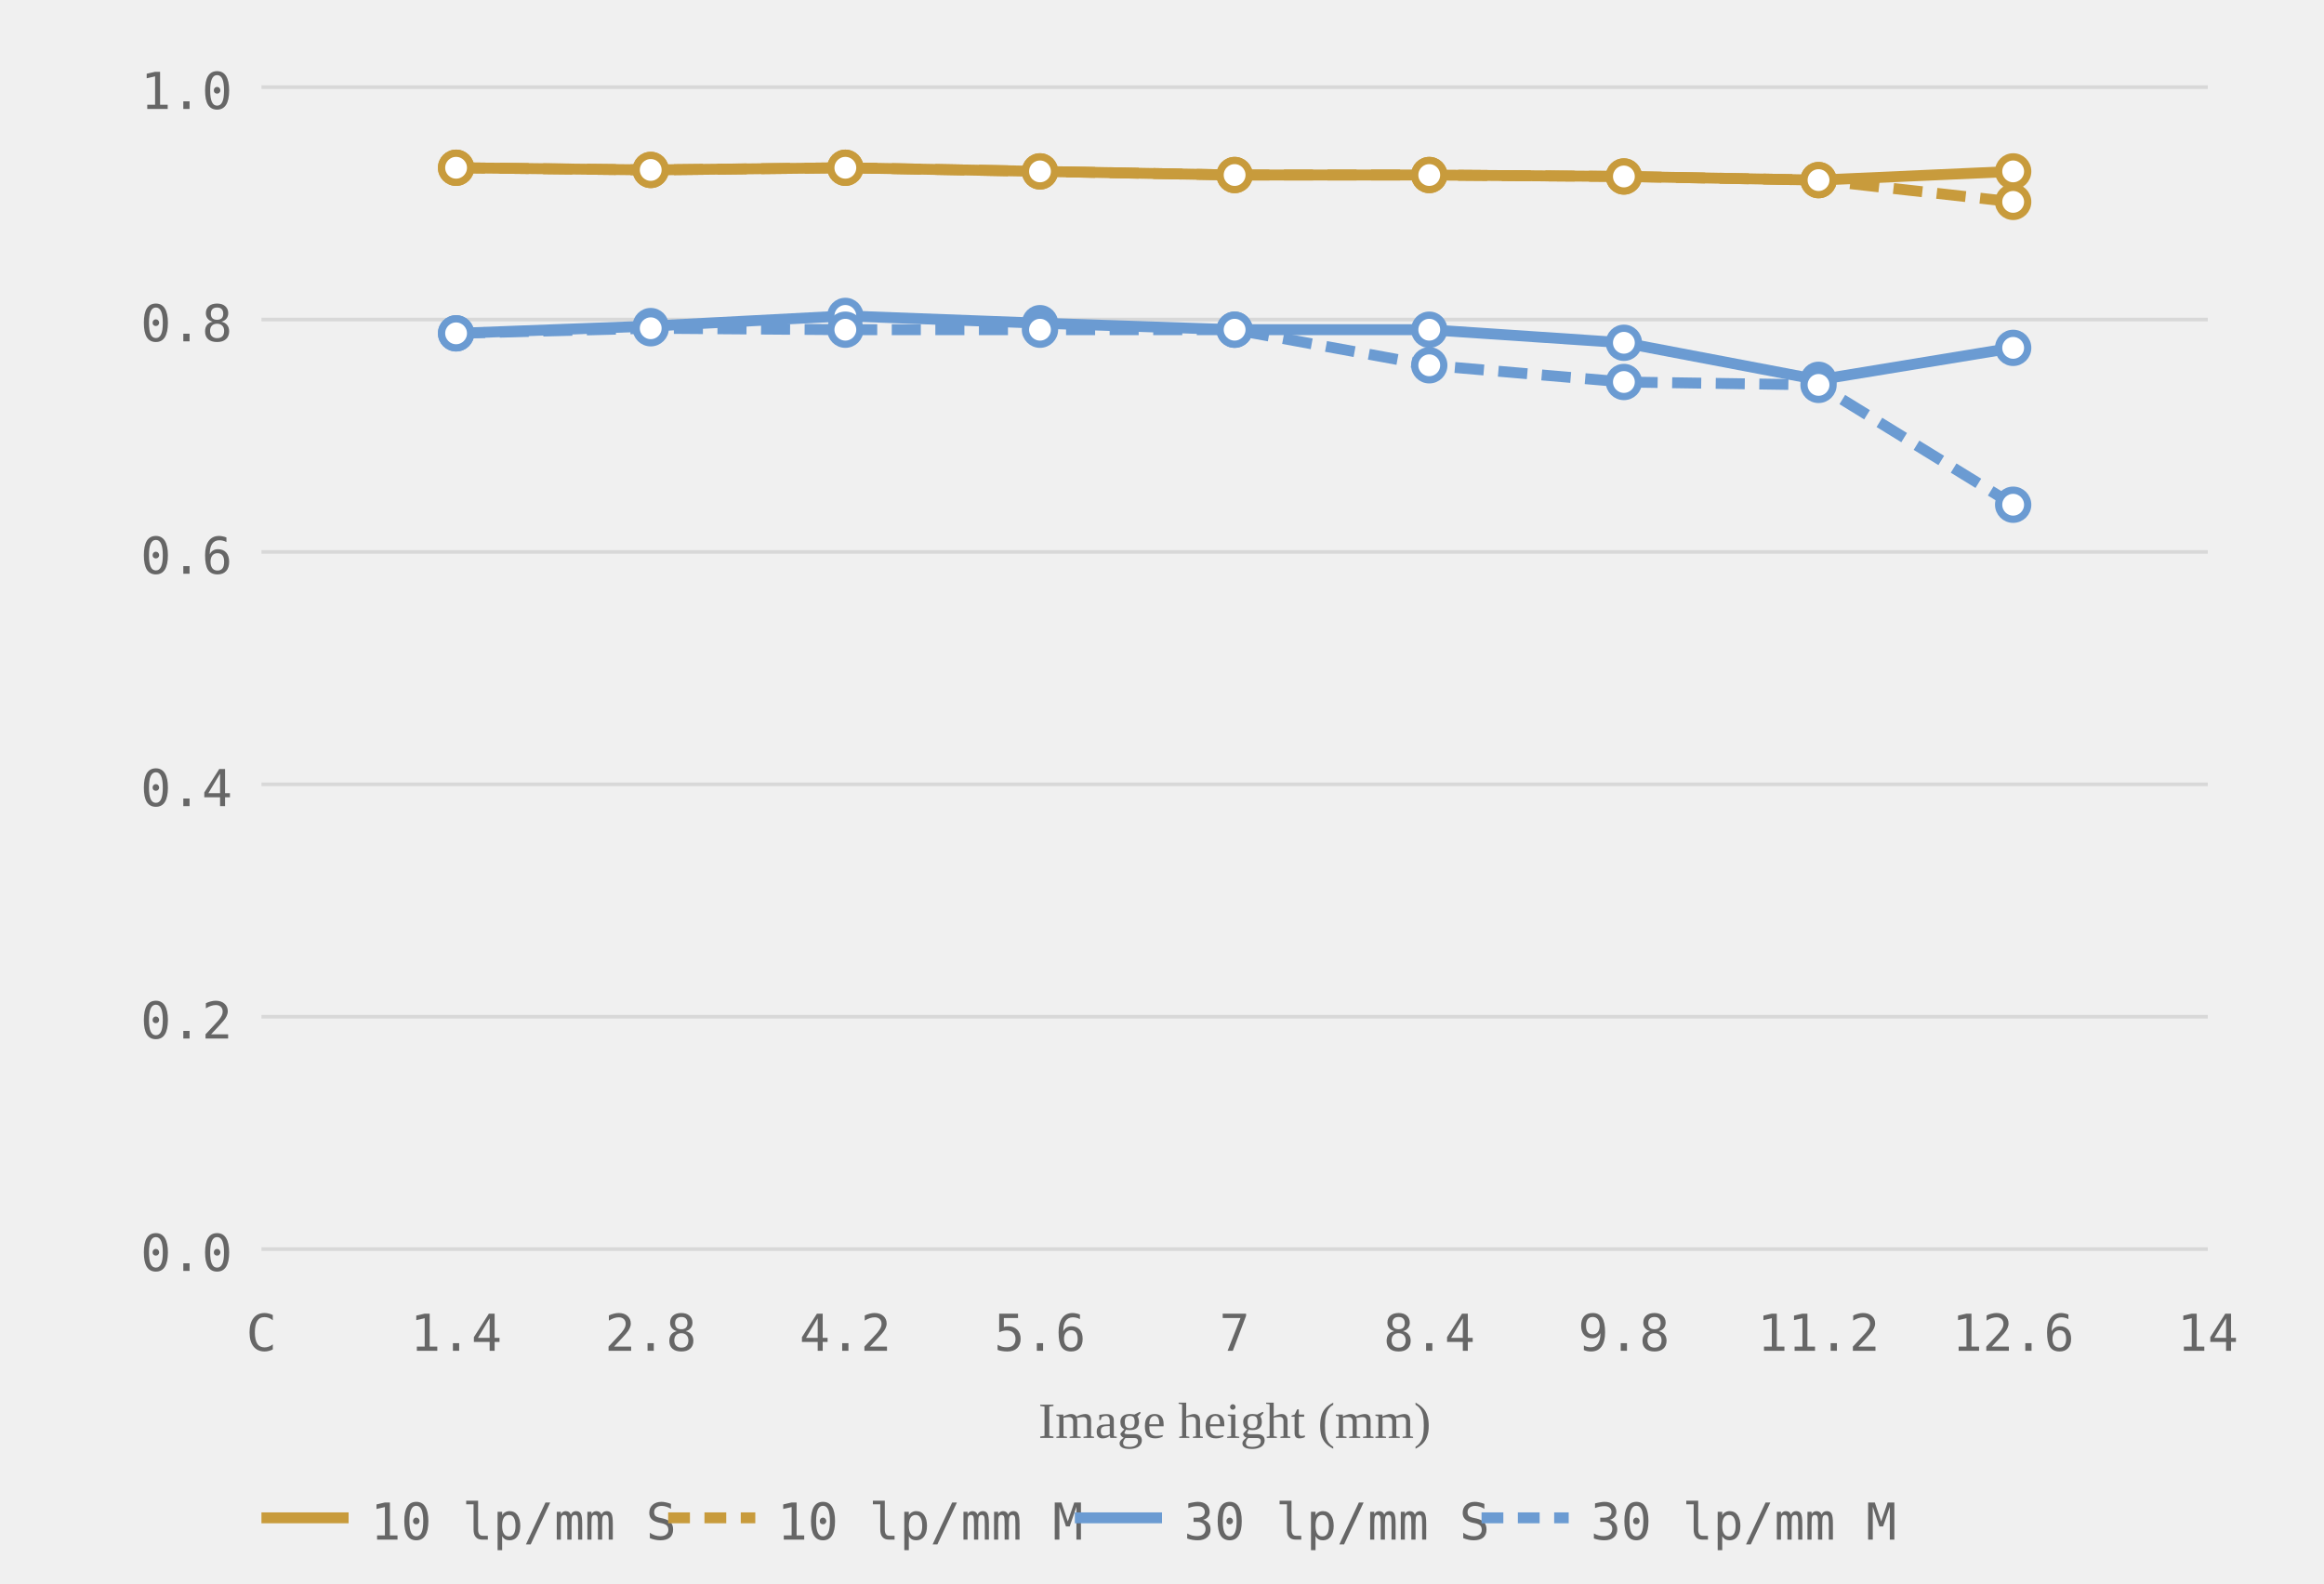
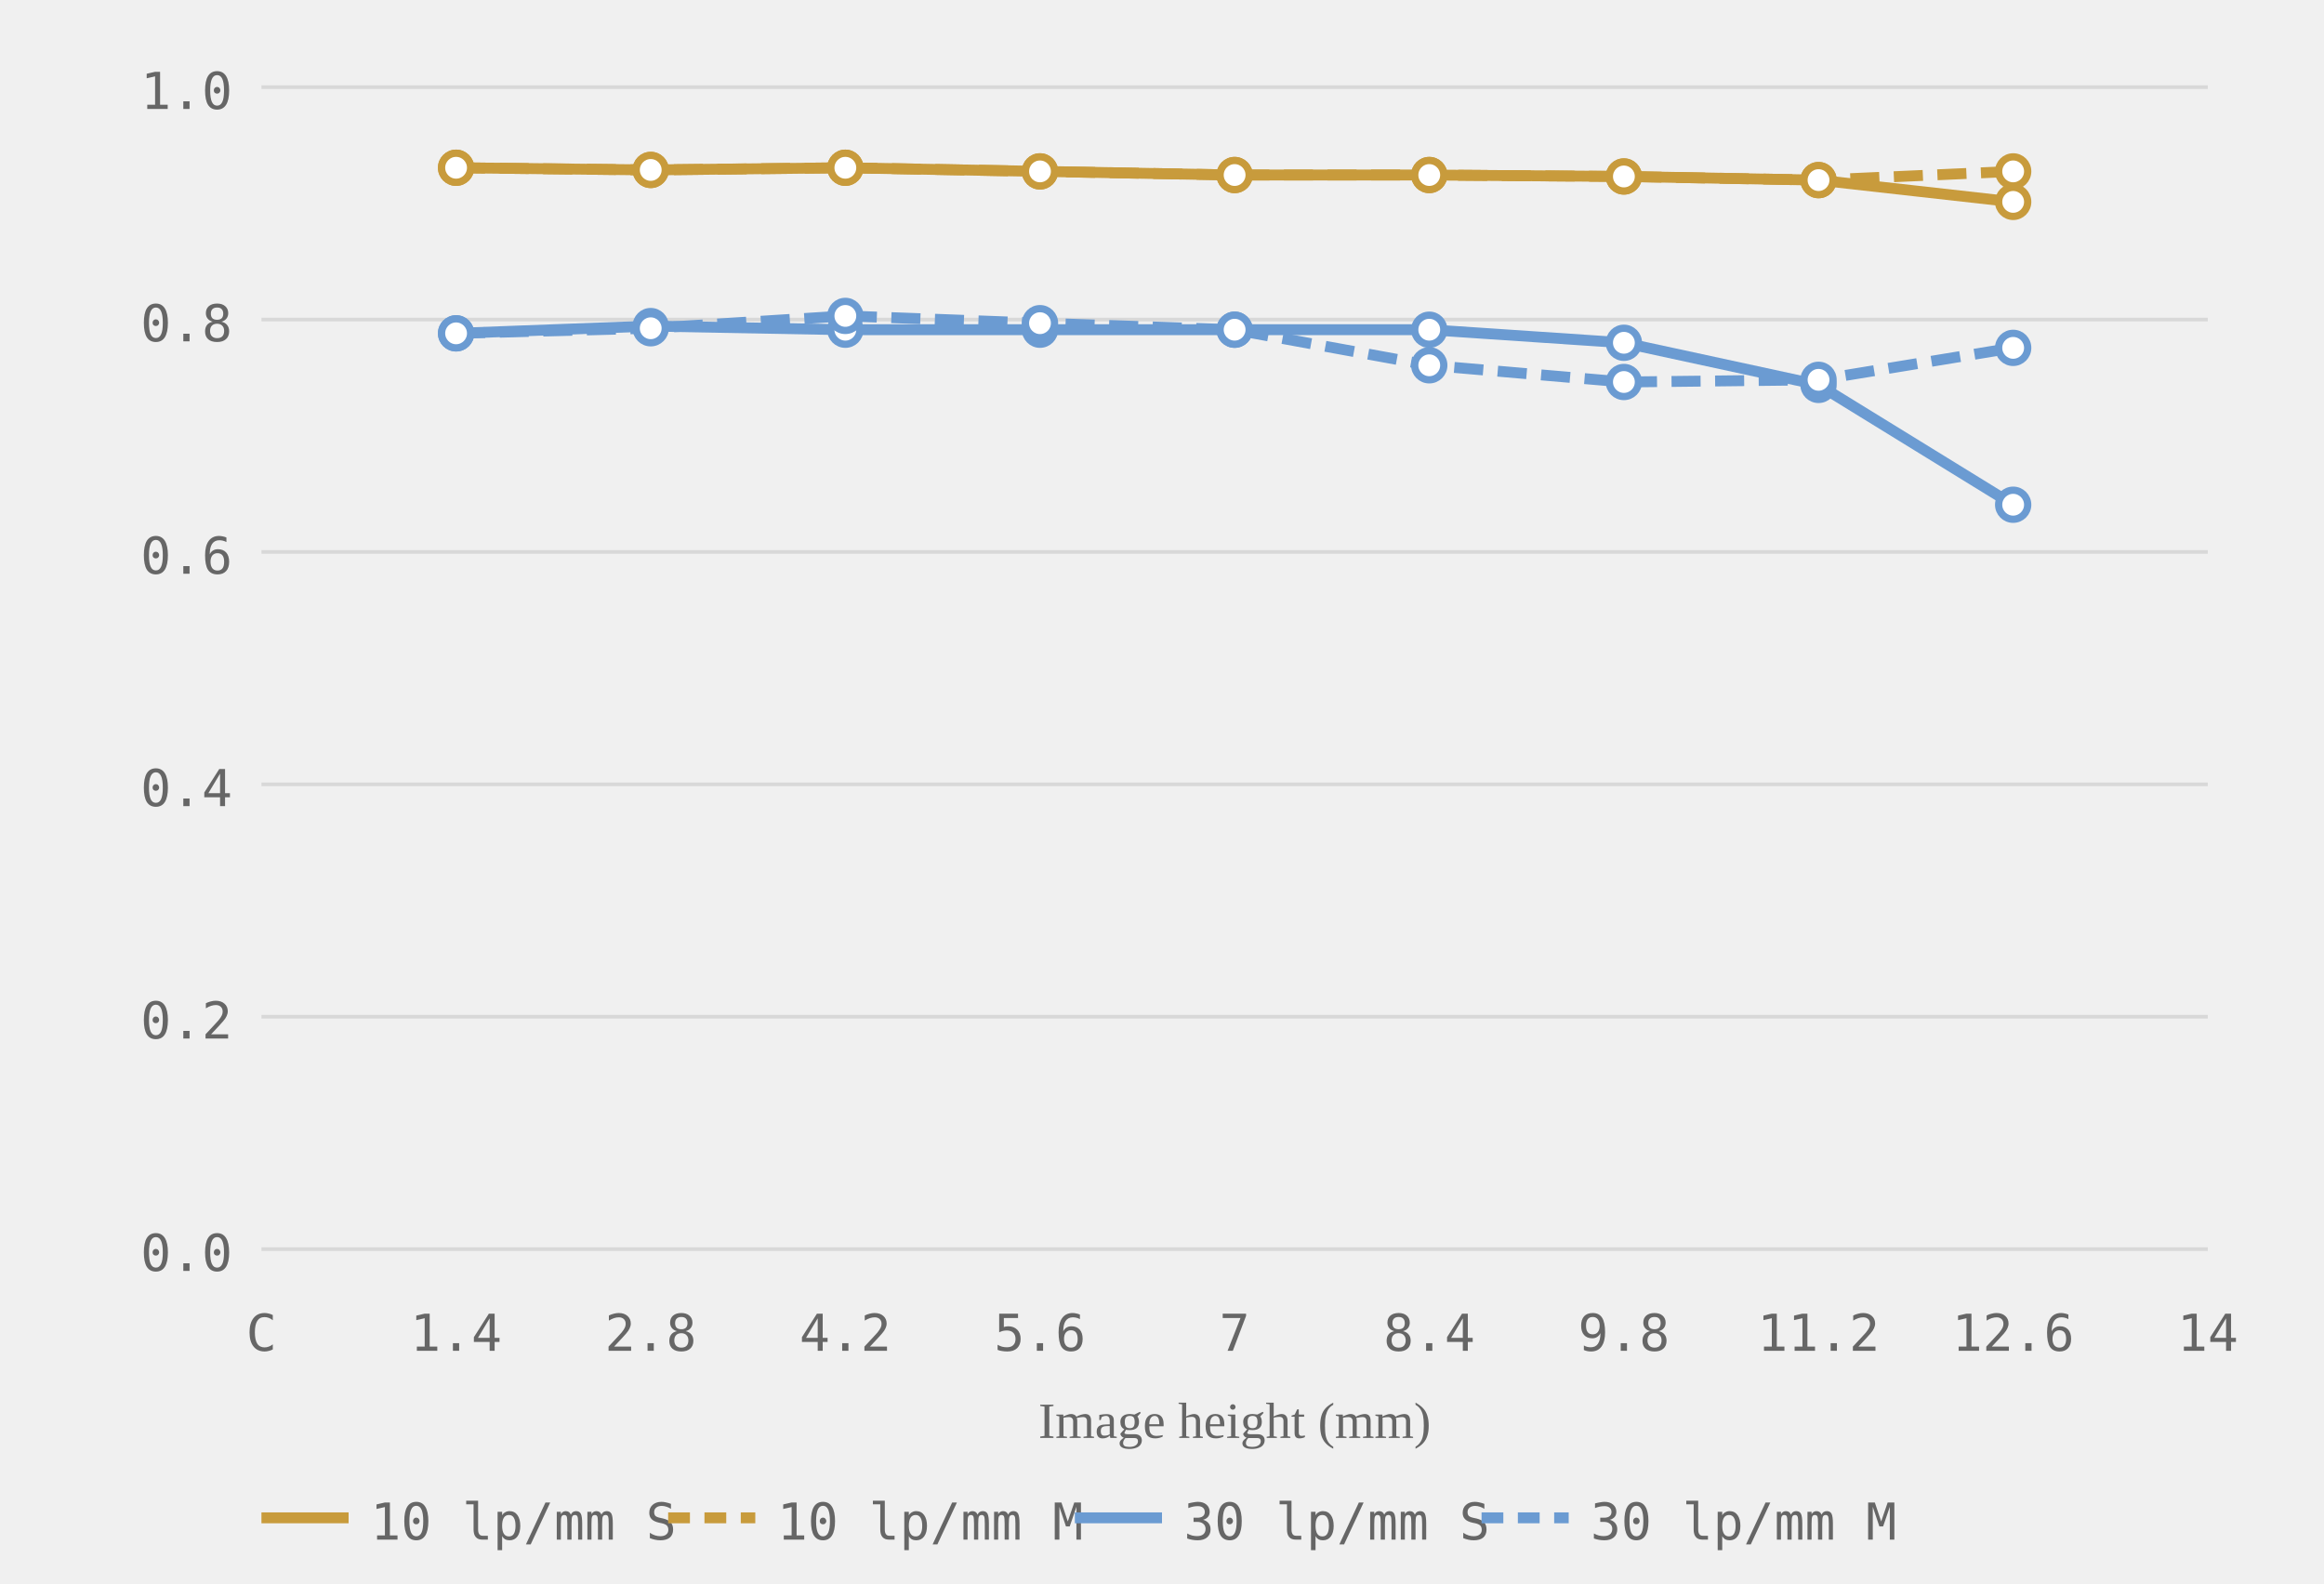
<svg xmlns="http://www.w3.org/2000/svg" viewBox="0 0 320 218" role="img" aria-label="MTF chart, generated from readings">
  <style>.grid-line { stroke: #d8d8d8; stroke-width: 0.5; }.axis-label { font-size: 7px; fill: #666666; font-family: ui-monospace, monospace; }.axis-y { text-anchor: end; }.axis-x { text-anchor: middle; }.axis-title { font-size: 7px; fill: #666666; text-anchor: middle; }.curve { fill: none; stroke-width: 1.5; }.curve-m { stroke-dasharray: 4 2; }.dot { fill: white; stroke-width: 1; }.legend-text { font-size: 7px; fill: #666666; font-family: ui-monospace, monospace; }</style>
  <line class="grid-line" x1="36" y1="172.0" x2="304" y2="172.0" />
  <line class="grid-line" x1="36" y1="140.0" x2="304" y2="140.0" />
  <line class="grid-line" x1="36" y1="108.0" x2="304" y2="108.0" />
  <line class="grid-line" x1="36" y1="76.0" x2="304" y2="76.0" />
  <line class="grid-line" x1="36" y1="44.0" x2="304" y2="44.0" />
  <line class="grid-line" x1="36" y1="12.0" x2="304" y2="12.0" />
  <text class="axis-label axis-y" x="32" y="175.0">0.0</text>
  <text class="axis-label axis-y" x="32" y="143.0">0.2</text>
  <text class="axis-label axis-y" x="32" y="111.0">0.4</text>
  <text class="axis-label axis-y" x="32" y="79.0">0.6</text>
  <text class="axis-label axis-y" x="32" y="47.0">0.8</text>
  <text class="axis-label axis-y" x="32" y="15.0">1.0</text>
  <text class="axis-label axis-x" x="36.0" y="186">C</text>
  <text class="axis-label axis-x" x="62.8" y="186">1.4</text>
  <text class="axis-label axis-x" x="89.6" y="186">2.8</text>
  <text class="axis-label axis-x" x="116.4" y="186">4.2</text>
  <text class="axis-label axis-x" x="143.2" y="186">5.6</text>
  <text class="axis-label axis-x" x="170.0" y="186">7</text>
  <text class="axis-label axis-x" x="196.8" y="186">8.4</text>
  <text class="axis-label axis-x" x="223.6" y="186">9.8</text>
  <text class="axis-label axis-x" x="250.4" y="186">11.2</text>
  <text class="axis-label axis-x" x="277.2" y="186">12.6</text>
  <text class="axis-label axis-x" x="304.0" y="186">14</text>
  <text class="axis-title" x="170.0" y="198">Image height (mm)</text>
-   <polyline class="curve curve-10" style="stroke:#c89b3c" points="62.8,23.1 89.6,23.4 116.4,23.1 143.2,23.6 170.0,24.1 196.8,24.1 223.6,24.3 250.4,24.8 277.2,23.6" />
-   <polyline class="curve curve-10 curve-m" style="stroke:#c89b3c" points="62.8,23.1 89.6,23.4 116.4,23.1 143.2,23.6 170.0,24.1 196.8,24.1 223.6,24.3 250.4,24.8 277.2,27.8" stroke-dasharray="4 2" />
-   <polyline class="curve curve-30" style="stroke:#6b9bd2" points="62.8,45.9 89.6,44.9 116.4,43.5 143.2,44.5 170.0,45.4 196.8,45.4 223.6,47.2 250.4,52.3 277.2,47.9" />
-   <polyline class="curve curve-30 curve-m" style="stroke:#6b9bd2" points="62.8,45.9 89.6,45.2 116.4,45.4 143.2,45.4 170.0,45.4 196.8,50.3 223.6,52.6 250.4,53.0 277.2,69.5" stroke-dasharray="4 2" />
+   <polyline class="curve curve-10" style="stroke:#c89b3c" points="62.8,23.1 89.6,23.4 116.4,23.1 143.2,23.6 170.0,24.1 196.8,24.1 223.6,24.3 250.4,24.8 277.2,27.8" />
+   <polyline class="curve curve-10 curve-m" style="stroke:#c89b3c" points="62.8,23.1 89.6,23.4 116.4,23.1 143.2,23.6 170.0,24.1 196.8,24.1 223.6,24.3 250.4,24.8 277.2,23.6" stroke-dasharray="4 2" />
+   <polyline class="curve curve-30" style="stroke:#6b9bd2" points="62.8,45.9 89.6,44.9 116.4,45.4 143.2,45.4 170.0,45.4 196.8,45.4 223.6,47.2 250.4,53.0 277.2,69.5" />
+   <polyline class="curve curve-30 curve-m" style="stroke:#6b9bd2" points="62.8,45.9 89.6,45.2 116.4,43.5 143.2,44.5 170.0,45.4 196.8,50.3 223.6,52.6 250.4,52.3 277.2,47.9" stroke-dasharray="4 2" />
+   <circle class="dot dot-10" style="stroke:#c89b3c" cx="62.8" cy="23.1" r="2" />
+   <circle class="dot dot-10" style="stroke:#c89b3c" cx="89.6" cy="23.4" r="2" />
+   <circle class="dot dot-10" style="stroke:#c89b3c" cx="116.4" cy="23.1" r="2" />
+   <circle class="dot dot-10" style="stroke:#c89b3c" cx="143.2" cy="23.6" r="2" />
+   <circle class="dot dot-10" style="stroke:#c89b3c" cx="170.0" cy="24.1" r="2" />
+   <circle class="dot dot-10" style="stroke:#c89b3c" cx="196.8" cy="24.1" r="2" />
+   <circle class="dot dot-10" style="stroke:#c89b3c" cx="223.6" cy="24.3" r="2" />
+   <circle class="dot dot-10" style="stroke:#c89b3c" cx="250.4" cy="24.8" r="2" />
+   <circle class="dot dot-10" style="stroke:#c89b3c" cx="277.2" cy="27.8" r="2" />
  <circle class="dot dot-10" style="stroke:#c89b3c" cx="62.8" cy="23.1" r="2" />
  <circle class="dot dot-10" style="stroke:#c89b3c" cx="89.6" cy="23.4" r="2" />
  <circle class="dot dot-10" style="stroke:#c89b3c" cx="116.4" cy="23.1" r="2" />
  <circle class="dot dot-10" style="stroke:#c89b3c" cx="143.2" cy="23.6" r="2" />
  <circle class="dot dot-10" style="stroke:#c89b3c" cx="170.0" cy="24.1" r="2" />
  <circle class="dot dot-10" style="stroke:#c89b3c" cx="196.8" cy="24.1" r="2" />
  <circle class="dot dot-10" style="stroke:#c89b3c" cx="223.6" cy="24.3" r="2" />
  <circle class="dot dot-10" style="stroke:#c89b3c" cx="250.4" cy="24.8" r="2" />
  <circle class="dot dot-10" style="stroke:#c89b3c" cx="277.2" cy="23.6" r="2" />
-   <circle class="dot dot-10" style="stroke:#c89b3c" cx="62.8" cy="23.1" r="2" />
-   <circle class="dot dot-10" style="stroke:#c89b3c" cx="89.6" cy="23.4" r="2" />
-   <circle class="dot dot-10" style="stroke:#c89b3c" cx="116.4" cy="23.1" r="2" />
-   <circle class="dot dot-10" style="stroke:#c89b3c" cx="143.2" cy="23.6" r="2" />
-   <circle class="dot dot-10" style="stroke:#c89b3c" cx="170.0" cy="24.1" r="2" />
-   <circle class="dot dot-10" style="stroke:#c89b3c" cx="196.8" cy="24.1" r="2" />
-   <circle class="dot dot-10" style="stroke:#c89b3c" cx="223.6" cy="24.3" r="2" />
-   <circle class="dot dot-10" style="stroke:#c89b3c" cx="250.4" cy="24.8" r="2" />
-   <circle class="dot dot-10" style="stroke:#c89b3c" cx="277.2" cy="27.8" r="2" />
  <circle class="dot dot-30" style="stroke:#6b9bd2" cx="62.8" cy="45.9" r="2" />
  <circle class="dot dot-30" style="stroke:#6b9bd2" cx="89.6" cy="44.9" r="2" />
+   <circle class="dot dot-30" style="stroke:#6b9bd2" cx="116.4" cy="45.4" r="2" />
+   <circle class="dot dot-30" style="stroke:#6b9bd2" cx="143.2" cy="45.4" r="2" />
+   <circle class="dot dot-30" style="stroke:#6b9bd2" cx="170.0" cy="45.4" r="2" />
+   <circle class="dot dot-30" style="stroke:#6b9bd2" cx="196.8" cy="45.4" r="2" />
+   <circle class="dot dot-30" style="stroke:#6b9bd2" cx="223.6" cy="47.2" r="2" />
+   <circle class="dot dot-30" style="stroke:#6b9bd2" cx="250.4" cy="53.0" r="2" />
+   <circle class="dot dot-30" style="stroke:#6b9bd2" cx="277.2" cy="69.5" r="2" />
+   <circle class="dot dot-30" style="stroke:#6b9bd2" cx="62.8" cy="45.9" r="2" />
+   <circle class="dot dot-30" style="stroke:#6b9bd2" cx="89.6" cy="45.2" r="2" />
  <circle class="dot dot-30" style="stroke:#6b9bd2" cx="116.4" cy="43.5" r="2" />
  <circle class="dot dot-30" style="stroke:#6b9bd2" cx="143.2" cy="44.5" r="2" />
  <circle class="dot dot-30" style="stroke:#6b9bd2" cx="170.0" cy="45.4" r="2" />
-   <circle class="dot dot-30" style="stroke:#6b9bd2" cx="196.8" cy="45.4" r="2" />
-   <circle class="dot dot-30" style="stroke:#6b9bd2" cx="223.6" cy="47.2" r="2" />
+   <circle class="dot dot-30" style="stroke:#6b9bd2" cx="196.8" cy="50.3" r="2" />
+   <circle class="dot dot-30" style="stroke:#6b9bd2" cx="223.6" cy="52.6" r="2" />
  <circle class="dot dot-30" style="stroke:#6b9bd2" cx="250.4" cy="52.3" r="2" />
  <circle class="dot dot-30" style="stroke:#6b9bd2" cx="277.2" cy="47.9" r="2" />
-   <circle class="dot dot-30" style="stroke:#6b9bd2" cx="62.8" cy="45.9" r="2" />
-   <circle class="dot dot-30" style="stroke:#6b9bd2" cx="89.6" cy="45.2" r="2" />
-   <circle class="dot dot-30" style="stroke:#6b9bd2" cx="116.4" cy="45.4" r="2" />
-   <circle class="dot dot-30" style="stroke:#6b9bd2" cx="143.2" cy="45.4" r="2" />
-   <circle class="dot dot-30" style="stroke:#6b9bd2" cx="170.0" cy="45.4" r="2" />
-   <circle class="dot dot-30" style="stroke:#6b9bd2" cx="196.8" cy="50.3" r="2" />
-   <circle class="dot dot-30" style="stroke:#6b9bd2" cx="223.6" cy="52.6" r="2" />
-   <circle class="dot dot-30" style="stroke:#6b9bd2" cx="250.4" cy="53.0" r="2" />
-   <circle class="dot dot-30" style="stroke:#6b9bd2" cx="277.2" cy="69.5" r="2" />
  <line x1="36" y1="209" x2="48" y2="209" stroke="#c89b3c" stroke-width="1.5" />
  <text class="legend-text" x="51" y="212">10 lp/mm S</text>
  <line x1="92" y1="209" x2="104" y2="209" stroke="#c89b3c" stroke-width="1.5" stroke-dasharray="3 2" />
  <text class="legend-text" x="107" y="212">10 lp/mm M</text>
  <line x1="148" y1="209" x2="160" y2="209" stroke="#6b9bd2" stroke-width="1.5" />
  <text class="legend-text" x="163" y="212">30 lp/mm S</text>
  <line x1="204" y1="209" x2="216" y2="209" stroke="#6b9bd2" stroke-width="1.5" stroke-dasharray="3 2" />
  <text class="legend-text" x="219" y="212">30 lp/mm M</text>
</svg>
